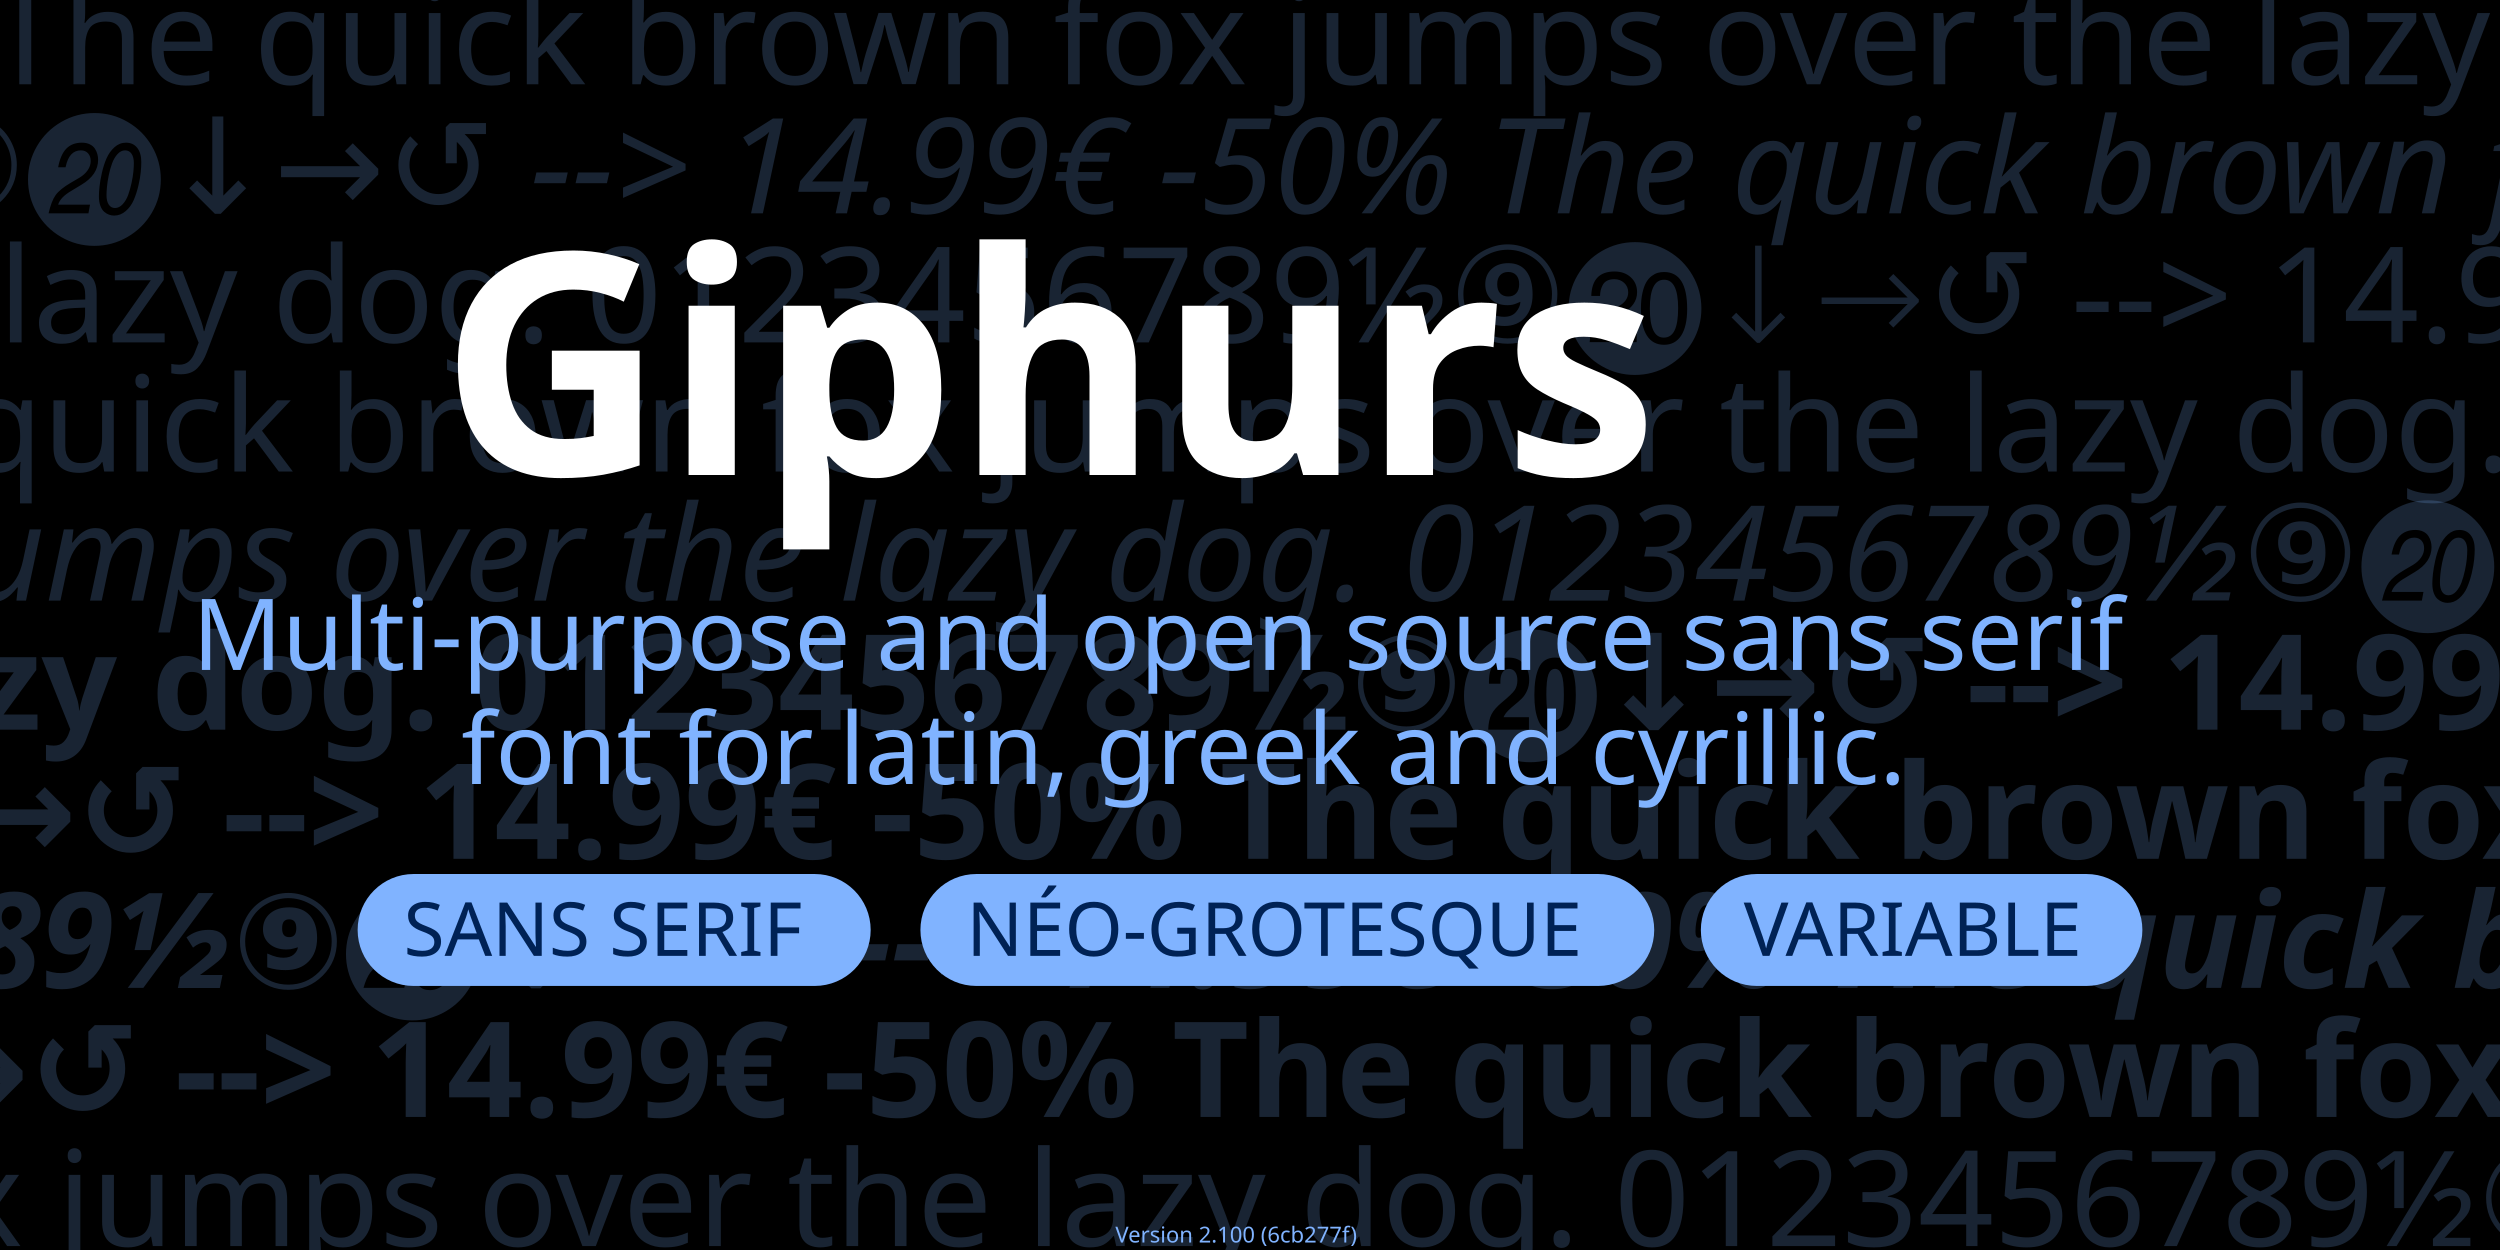
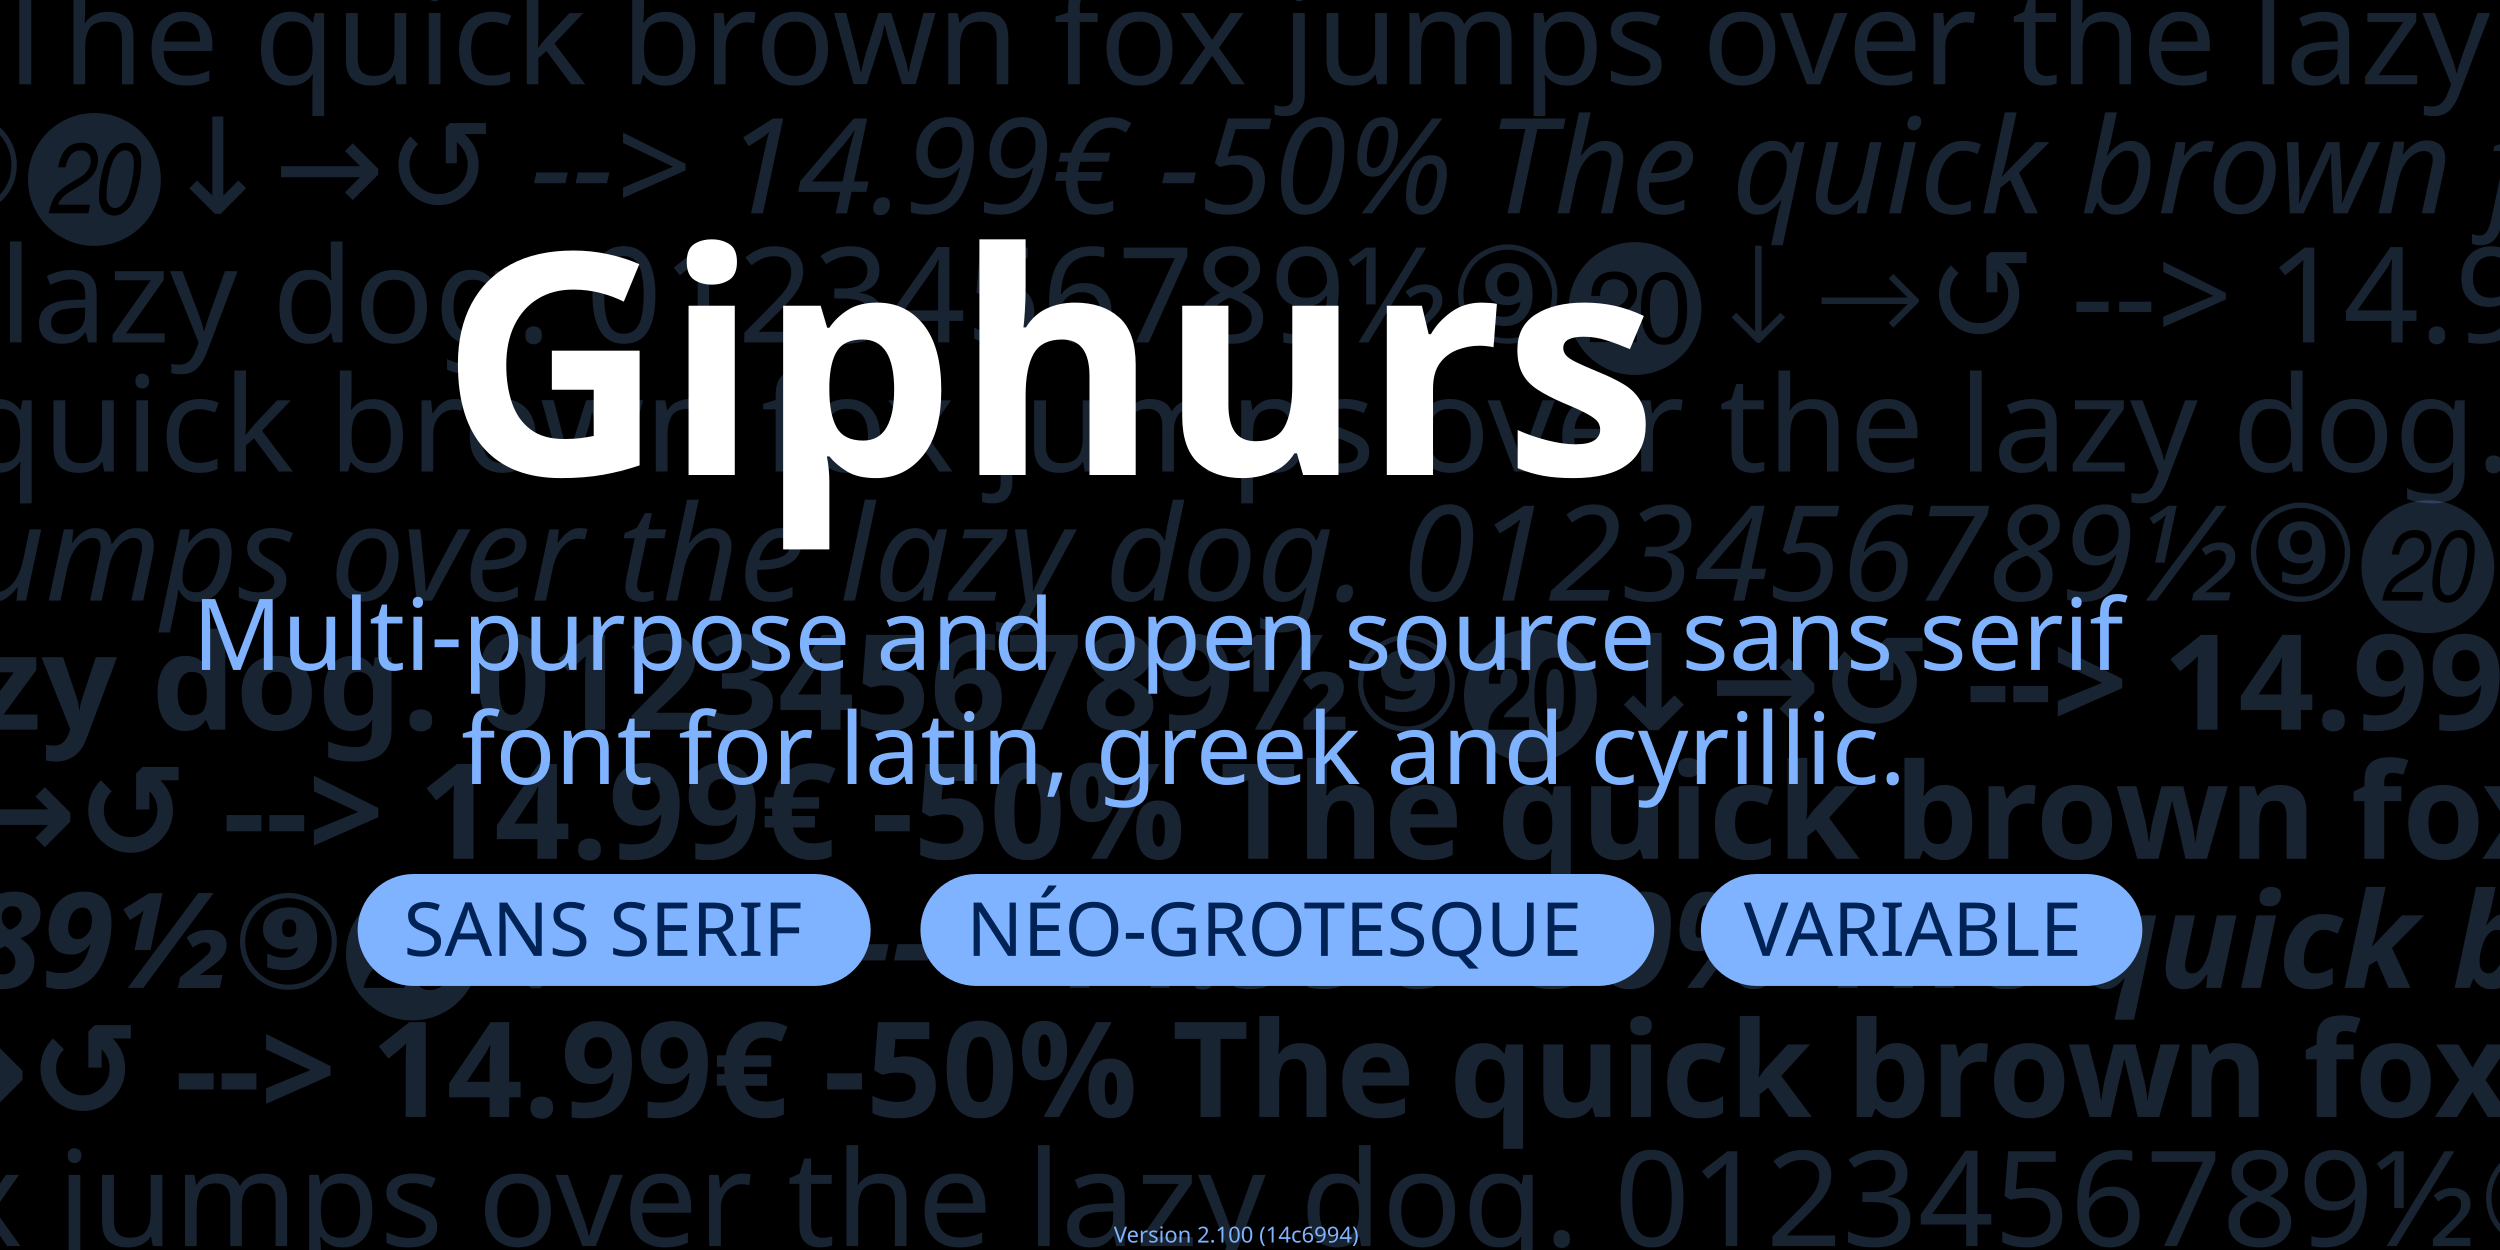
<svg xmlns="http://www.w3.org/2000/svg" width="1280mm" height="640mm" viewBox="0 0 1280 640" version="1.1" id="svg1">
  <defs id="defs1" />
  <style id="style1">
    @font-face {
      font-family: "Giphurs";
      src: url("../fonts/variable/Giphurs[wght].ttf");
      font-style: normal;
      font-weight: 100 999;
    }
    @font-face {
      font-family: "Giphurs";
      src: url("../fonts/variable/Giphurs-Italic[wght].ttf");
      font-style: italic;
      font-weight: 100 999;
    }
    @font-face {
      font-family: "Giphurs ExtraBlack";
      src: url("../fonts/ttf/GiphursExtraBlack-Regular.ttf");
      font-style: normal;
      font-weight: 400;
    }
    @font-face {
      font-family: "Giphurs ExtraBlack";
      src: url("../fonts/ttf/GiphursExtraBlack-Italic.ttf");
      font-style: italic;
      font-weight: 400;
    }
    @font-face {
      font-family: "Giphurs SC";
      src: url("../fonts/variable/GiphursSC[wght].ttf");
      font-style: normal;
      font-weight: 100 999;
    }
    @font-face {
      font-family: "Giphurs SC";
      src: url("../fonts/variable/Giphurs-ItalicSC[wght].ttf");
      font-style: normal;
      font-weight: 100 999;
    }
    @font-face {
      font-family: "Giphurs ExtraBlack SC";
      src: url("../fonts/ttf/GiphursExtraBlackSC-Regular.ttf");
      font-style: normal;
      font-weight: 400;
    }
    @font-face {
      font-family: "Giphurs ExtraBlack SC";
      src: url("../fonts/ttf/GiphursExtraBlackSC-Italic.ttf");
      font-style: italic;
      font-weight: 400;
    }

  </style>
  <g id="layer1">
    <rect style="fill:#000000;stroke-width:0.529;stroke-opacity:0.504" id="rect15" width="1280" height="640" x="0" y="2.0254104e-15" />
    <text xml:space="preserve" style="font-weight:300;font-size:68.007px;line-height:115%;font-family:Giphurs;-inkscape-font-specification:'Giphurs Light';writing-mode:lr-tb;direction:ltr;fill:#80b3ff;fill-opacity:0.202;stroke-width:0.529;stroke-opacity:0.504" x="-5.977" y="43.128" id="text1">
      <tspan style="font-style:normal;font-variant:normal;font-weight:100;font-stretch:normal;font-size:68.007px;font-family:Giphurs;-inkscape-font-specification:'Giphurs Thin';fill:#80b3ff;fill-opacity:0.202;stroke-width:0.529" x="-5.977" y="43.128" id="tspan2">The quick brown fox jumps over the lazy dog. 0123456789½⑨⓴↓→↺ --&gt; 4.99€ -50% The quick brown fox jumps over the lazy dog. </tspan>
    </text>
    <text xml:space="preserve" style="font-weight:300;font-size:68.007px;line-height:115%;font-family:Giphurs;-inkscape-font-specification:'Giphurs Light';writing-mode:lr-tb;direction:ltr;fill:#80b3ff;fill-opacity:0.202;stroke-width:0.529;stroke-opacity:0.504" x="-1850.782" y="109.223" id="text1-9">
      <tspan style="font-style:italic;font-variant:normal;font-weight:200;font-stretch:normal;font-size:68.007px;font-family:Giphurs;-inkscape-font-specification:'Giphurs Ultra-Light Italic';font-variant-ligatures:normal;font-variant-caps:all-small-caps;font-variant-numeric:proportional-nums;font-variant-east-asian:normal;fill:#80b3ff;fill-opacity:0.202;stroke-width:0.529" x="-1850.782" y="109.223" id="tspan2-6">The quick brown fox jumps over the lazy dog. 0123456789½⑨⓴↓→↺ --&gt; 14.99€ -50% The quick brown fox jumps over the lazy dog. </tspan>
    </text>
    <text xml:space="preserve" style="font-weight:300;font-size:68.007px;line-height:115%;font-family:Giphurs;-inkscape-font-specification:'Giphurs Light';writing-mode:lr-tb;direction:ltr;fill:#80b3ff;fill-opacity:0.202;stroke-width:0.529;stroke-opacity:0.504" x="-1159.271" y="175.318" id="text1-8">
      <tspan style="font-style:normal;font-variant:normal;font-weight:300;font-stretch:normal;font-size:68.007px;font-family:Giphurs;-inkscape-font-specification:'Giphurs Light';font-variant-ligatures:normal;font-variant-caps:normal;font-variant-numeric:normal;font-variant-east-asian:normal;font-feature-settings:'cv01', 'cv02', 'cv03', 'cv04', 'cv05', 'cv06', 'cv07', 'cv08', 'cv09', 'cv10', 'cv11', 'cv12', 'cv13', 'cv14', 'cv15', 'cv16', 'cv17', 'cv18', 'cv19', 'cv20', 'cv21', 'cv22', 'cv23', 'cv24', 'cv25', 'cv26', 'cv27', 'cv28', 'cv29';fill:#80b3ff;fill-opacity:0.202;stroke-width:0.529" x="-1159.271" y="175.318" id="tspan2-60">The quick brown fox jumps over the lazy dog. 0123456789½⑨⓴↓→↺ --&gt; 14.99€ -50% The quick brown fox jumps over the lazy dog. </tspan>
    </text>
    <text xml:space="preserve" style="font-weight:300;font-size:68.007px;line-height:115%;font-family:Giphurs;-inkscape-font-specification:'Giphurs Light';writing-mode:lr-tb;direction:ltr;fill:#80b3ff;fill-opacity:0.202;stroke-width:0.529;stroke-opacity:0.504" x="-2841.169" y="241.413" id="text1-9-4">
      <tspan style="font-style:normal;font-variant:normal;font-weight:normal;font-stretch:normal;font-size:68.007px;font-family:Giphurs;-inkscape-font-specification:Giphurs;fill:#80b3ff;fill-opacity:0.202;stroke-width:0.529" x="-2841.169" y="241.413" id="tspan2-6-8">The quick brown fox jumps over the lazy dog. 0123456789½⑨⓴↓→↺ --&gt; 4.99€ -50% The quick brown fox jumps over the lazy dog. </tspan>
    </text>
    <text xml:space="preserve" style="font-weight:300;font-size:68.007px;line-height:115%;font-family:Giphurs;-inkscape-font-specification:'Giphurs Light';writing-mode:lr-tb;direction:ltr;fill:#80b3ff;fill-opacity:0.202;stroke-width:0.529;stroke-opacity:0.504" x="-656.071" y="307.508" id="text1-7">
      <tspan style="font-style:italic;font-variant:normal;font-weight:500;font-stretch:normal;font-size:68.007px;font-family:Giphurs;-inkscape-font-specification:'Giphurs Medium Italic';font-variant-ligatures:normal;font-variant-caps:normal;font-variant-numeric:normal;font-variant-east-asian:normal;font-feature-settings:'cv21', 'cv22', 'cv23', 'cv24', 'cv25', 'cv26', 'cv27', 'cv28', 'cv29', 'ss02';fill:#80b3ff;fill-opacity:0.202;stroke-width:0.529" x="-656.071" y="307.508" id="tspan2-64">The quick brown fox jumps over the lazy dog. 0123456789½⑨⓴↓→↺ --&gt; 4.99€ -50% The quick brown fox jumps over the lazy dog. </tspan>
    </text>
    <text xml:space="preserve" style="font-style:normal;font-variant:normal;font-weight:300;font-stretch:normal;font-size:68.007px;line-height:115%;font-family:Giphurs;-inkscape-font-specification:'Giphurs, Light';font-variant-ligatures:normal;font-variant-caps:normal;font-variant-numeric:normal;font-variant-east-asian:normal;font-feature-settings:'ss06';writing-mode:lr-tb;direction:ltr;fill:#80b3ff;fill-opacity:0.202;stroke-width:0.529;stroke-opacity:0.504" x="-1303.885" y="373.603" id="text1-9-3">
      <tspan style="font-style:normal;font-variant:normal;font-weight:bold;font-stretch:normal;font-size:68.007px;font-family:Giphurs;-inkscape-font-specification:'Giphurs, Bold';font-variant-ligatures:normal;font-variant-caps:normal;font-variant-numeric:normal;font-variant-east-asian:normal;font-feature-settings:'cv19', 'cv20', 'ss06';fill:#80b3ff;fill-opacity:0.202;stroke-width:0.529" x="-1303.885" y="373.603" id="tspan2-6-0">The quick brown fox jumps over the lazy dog. 0123456789½⑨⓴↓→↺ --&gt; 14.99€ -50% The quick brown fox jumps over the lazy dog. </tspan>
    </text>
    <text xml:space="preserve" style="font-weight:300;font-size:68.007px;line-height:115%;font-family:Giphurs;-inkscape-font-specification:'Giphurs Light';writing-mode:lr-tb;direction:ltr;fill:#80b3ff;fill-opacity:0.202;stroke-width:0.529;stroke-opacity:0.504" x="-2196.785" y="439.698" id="text1-8-3">
      <tspan style="font-style:normal;font-variant:normal;font-weight:bold;font-stretch:normal;font-size:68.007px;font-family:Giphurs;-inkscape-font-specification:'Giphurs Bold';fill:#80b3ff;fill-opacity:0.202;stroke-width:0.529" x="-2196.785" y="439.698" id="tspan2-60-0">The quick brown fox jumps over the lazy dog. 0123456789½⑨⓴↓→↺ --&gt; 14.99€ -50% The quick brown fox jumps over the lazy dog. </tspan>
    </text>
    <text xml:space="preserve" style="font-weight:300;font-size:68.007px;line-height:115%;font-family:Giphurs;-inkscape-font-specification:'Giphurs Light';writing-mode:lr-tb;direction:ltr;fill:#80b3ff;fill-opacity:0.202;stroke-width:0.529;stroke-opacity:0.504" x="-1774.701" y="505.793" id="text1-9-4-9">
      <tspan style="font-style:italic;font-variant:normal;font-weight:800;font-stretch:normal;font-size:68.007px;font-family:Giphurs;-inkscape-font-specification:'Giphurs Ultra-Bold Italic';font-variant-ligatures:normal;font-variant-caps:normal;font-variant-numeric:normal;font-variant-east-asian:normal;font-feature-settings:'cv09', 'cv14', 'ss07';fill:#80b3ff;fill-opacity:0.202;stroke-width:0.529" x="-1774.701" y="505.793" id="tspan2-6-8-2">The quick brown fox jumps over the lazy dog. 0123456789½⑨⓴↓→↺ --&gt; 14.99€ -50% The quick brown fox jumps over the lazy dog. </tspan>
    </text>
    <text xml:space="preserve" style="font-weight:300;font-size:68.007px;line-height:115%;font-family:Giphurs;-inkscape-font-specification:'Giphurs Light';writing-mode:lr-tb;direction:ltr;fill:#80b3ff;fill-opacity:0.202;stroke-width:0.529;stroke-opacity:0.504" x="-2221.24" y="571.888" id="text1-8-3-9">
      <tspan style="font-style:normal;font-variant:normal;font-weight:bold;font-stretch:normal;font-size:68.007px;font-family:Giphurs;-inkscape-font-specification:'Giphurs, Bold';font-variant-ligatures:normal;font-variant-caps:small-caps;font-variant-numeric:slashed-zero;font-variant-east-asian:normal;fill:#80b3ff;fill-opacity:0.202;stroke-width:0.529" x="-2221.24" y="571.888" id="tspan2-60-0-4">The quick brown fox jumps over the lazy dog. 0123456789½⑨⓴↓→↺ --&gt; 14.99€ -50% The quick brown fox jumps over the lazy dog. </tspan>
    </text>
    <text xml:space="preserve" style="font-weight:300;font-size:68.007px;line-height:115%;font-family:Giphurs;-inkscape-font-specification:'Giphurs Light';writing-mode:lr-tb;direction:ltr;fill:#80b3ff;stroke-width:0.529;stroke-opacity:0.504;fill-opacity:0.202" x="-632.891" y="637.983" id="text1-9-4-9-6">
      <tspan style="font-style:normal;font-variant:normal;font-weight:normal;font-stretch:normal;font-size:68.007px;font-family:'Giphurs ExtraBlack';-inkscape-font-specification:'Giphurs ExtraBlack, ';stroke-width:0.529;fill:#80b3ff;fill-opacity:0.202" x="-632.891" y="637.983" id="tspan2-6-8-2-9">The quick brown fox jumps over the lazy dog. 0123456789½⑨⓴↓→↺ --&gt; 4.99€ -50% The quick brown fox jumps over the lazy dog. </tspan>
    </text>
    <rect style="fill:#80b3ff;stroke-width:0.308" id="rect4" width="262.674" height="57.311" x="183.109" y="447.495" ry="28.655" rx="28.655" />
    <text xml:space="preserve" style="font-style:normal;font-variant:normal;font-weight:500;font-stretch:normal;font-size:38.207px;font-family:Giphurs;-inkscape-font-specification:'Giphurs, Medium';font-variant-ligatures:normal;font-variant-caps:normal;font-variant-numeric:normal;font-variant-east-asian:normal;writing-mode:lr-tb;direction:ltr;fill:#2a7fff;stroke-width:0.265" x="206.644" y="489.409" id="text4">
      <tspan id="tspan4" style="font-style:normal;font-variant:normal;font-weight:500;font-stretch:normal;font-size:38.207px;font-family:Giphurs;-inkscape-font-specification:'Giphurs, Medium';font-variant-ligatures:normal;font-variant-caps:normal;font-variant-numeric:normal;font-variant-east-asian:normal;fill:#002255;stroke-width:0.265" x="206.644" y="489.409">SANS SERIF</tspan>
    </text>
    <rect style="fill:#80b3ff;stroke-width:0.369" id="rect4-5" width="375.704" height="57.311" x="471.255" y="447.495" ry="28.655" rx="28.655" />
    <text xml:space="preserve" style="font-style:normal;font-variant:normal;font-weight:500;font-stretch:normal;font-size:38.207px;font-family:Giphurs;-inkscape-font-specification:'Giphurs, Medium';font-variant-ligatures:normal;font-variant-caps:normal;font-variant-numeric:normal;font-variant-east-asian:normal;writing-mode:lr-tb;direction:ltr;fill:#2a7fff;stroke-width:0.265" x="494.789" y="489.409" id="text4-0">
      <tspan id="tspan4-4" style="font-style:normal;font-variant:normal;font-weight:500;font-stretch:normal;font-size:38.207px;font-family:Giphurs;-inkscape-font-specification:'Giphurs, Medium';font-variant-ligatures:normal;font-variant-caps:normal;font-variant-numeric:normal;font-variant-east-asian:normal;fill:#002255;stroke-width:0.265" x="494.789" y="489.409">NÉO-GROTESQUE</tspan>
    </text>
    <rect style="fill:#80b3ff;stroke-width:0.286" id="rect4-5-7" width="226.059" height="57.311" x="870.839" y="447.495" ry="28.655" rx="28.655" />
    <text xml:space="preserve" style="font-style:normal;font-variant:normal;font-weight:500;font-stretch:normal;font-size:38.207px;font-family:Giphurs;-inkscape-font-specification:'Giphurs, Medium';font-variant-ligatures:normal;font-variant-caps:normal;font-variant-numeric:normal;font-variant-east-asian:normal;writing-mode:lr-tb;direction:ltr;fill:#2a7fff;stroke-width:0.265" x="892.781" y="489.409" id="text4-0-2">
      <tspan id="tspan4-4-2" style="font-style:normal;font-variant:normal;font-weight:500;font-stretch:normal;font-size:38.207px;font-family:Giphurs;-inkscape-font-specification:'Giphurs, Medium';font-variant-ligatures:normal;font-variant-caps:normal;font-variant-numeric:normal;font-variant-east-asian:normal;fill:#002255;stroke-width:0.265" x="892.781" y="489.409">VARIABLE</tspan>
    </text>
    <text xml:space="preserve" style="font-style:italic;font-variant:normal;font-weight:800;font-stretch:normal;font-size:158.75px;line-height:115%;font-family:Giphurs;-inkscape-font-specification:'Giphurs Ultra-Bold Italic';font-variant-ligatures:normal;font-variant-caps:all-small-caps;font-variant-numeric:proportional-nums;font-variant-east-asian:normal;text-align:center;writing-mode:lr-tb;direction:ltr;text-anchor:middle;fill:#80b3ff;fill-opacity:0.202;stroke-width:0.529;stroke-opacity:0.504" x="640.136" y="243.204" id="text15">
      <tspan id="tspan15" style="font-style:normal;font-variant:normal;font-weight:bold;font-stretch:normal;font-size:158.75px;font-family:Giphurs;-inkscape-font-specification:'Giphurs, Bold';font-variant-ligatures:normal;font-variant-caps:normal;font-variant-numeric:proportional-nums;font-variant-east-asian:normal;fill:#ffffff;fill-opacity:1;stroke-width:0.529" x="640.136" y="243.204">Giphurs</tspan>
    </text>
    <text xml:space="preserve" style="font-style:normal;font-variant:normal;font-weight:bold;font-stretch:normal;font-size:50.8px;line-height:115%;font-family:Giphurs;-inkscape-font-specification:'Giphurs, Bold';font-variant-ligatures:normal;font-variant-caps:normal;font-variant-numeric:proportional-nums;font-variant-east-asian:normal;text-align:center;writing-mode:lr-tb;direction:ltr;text-anchor:middle;fill:#ffffff;fill-opacity:1;stroke-width:0.529;stroke-opacity:0.504" x="639.055" y="342.993" id="text2">
      <tspan id="tspan1" style="font-style:normal;font-variant:normal;font-weight:normal;font-stretch:normal;font-size:50.8px;font-family:Giphurs;-inkscape-font-specification:Giphurs;fill:#80b3ff;stroke-width:0.529" x="639.055" y="342.993">Multi-purpose and open source sans serif</tspan>
      <tspan style="font-style:normal;font-variant:normal;font-weight:normal;font-stretch:normal;font-size:50.8px;font-family:Giphurs;-inkscape-font-specification:Giphurs;fill:#80b3ff;stroke-width:0.529" x="639.055" y="401.413" id="tspan3">font for latin, greek and cyrillic.</tspan>
    </text>
    <text xml:space="preserve" style="font-style:normal;font-variant:normal;font-weight:300;font-stretch:normal;font-size:11.289px;line-height:115%;font-family:Giphurs;-inkscape-font-specification:'Giphurs, Light';font-variant-ligatures:normal;font-variant-caps:normal;font-variant-numeric:slashed-zero;font-variant-east-asian:normal;text-align:center;writing-mode:lr-tb;direction:ltr;text-anchor:middle;fill:#80b3ff;stroke-width:0.529" x="603.226" y="636.164" id="version">
-       <tspan id="tspan33-9" style="font-style:normal;font-variant:normal;font-weight:300;font-stretch:normal;font-size:11.289px;font-family:Giphurs;-inkscape-font-specification:'Giphurs, Light';font-variant-ligatures:normal;font-variant-caps:normal;font-variant-numeric:slashed-zero;font-variant-east-asian:normal;stroke-width:0.529" x="640.265" y="636.164">Version 2.100 (6cb277f)</tspan>
+       <tspan id="tspan33-9" style="font-style:normal;font-variant:normal;font-weight:300;font-stretch:normal;font-size:11.289px;font-family:Giphurs;-inkscape-font-specification:'Giphurs, Light';font-variant-ligatures:normal;font-variant-caps:normal;font-variant-numeric:slashed-zero;font-variant-east-asian:normal;stroke-width:0.529" x="640.265" y="636.164">Version 2.100 (14c6994)</tspan>
    </text>
  </g>
</svg>
